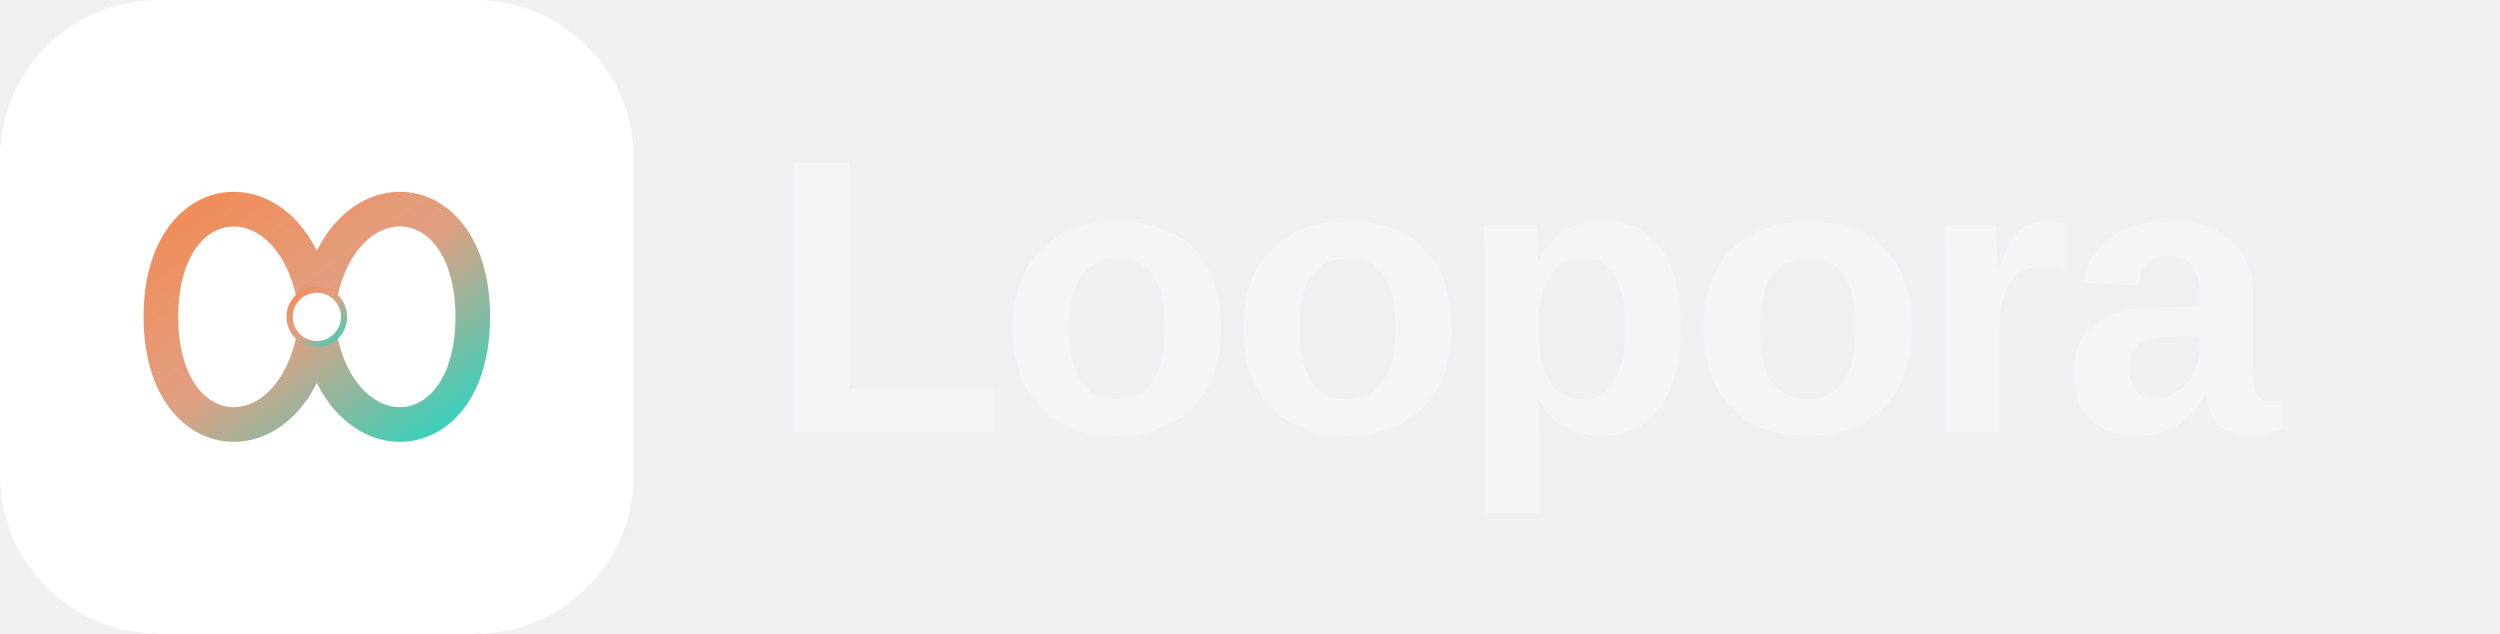
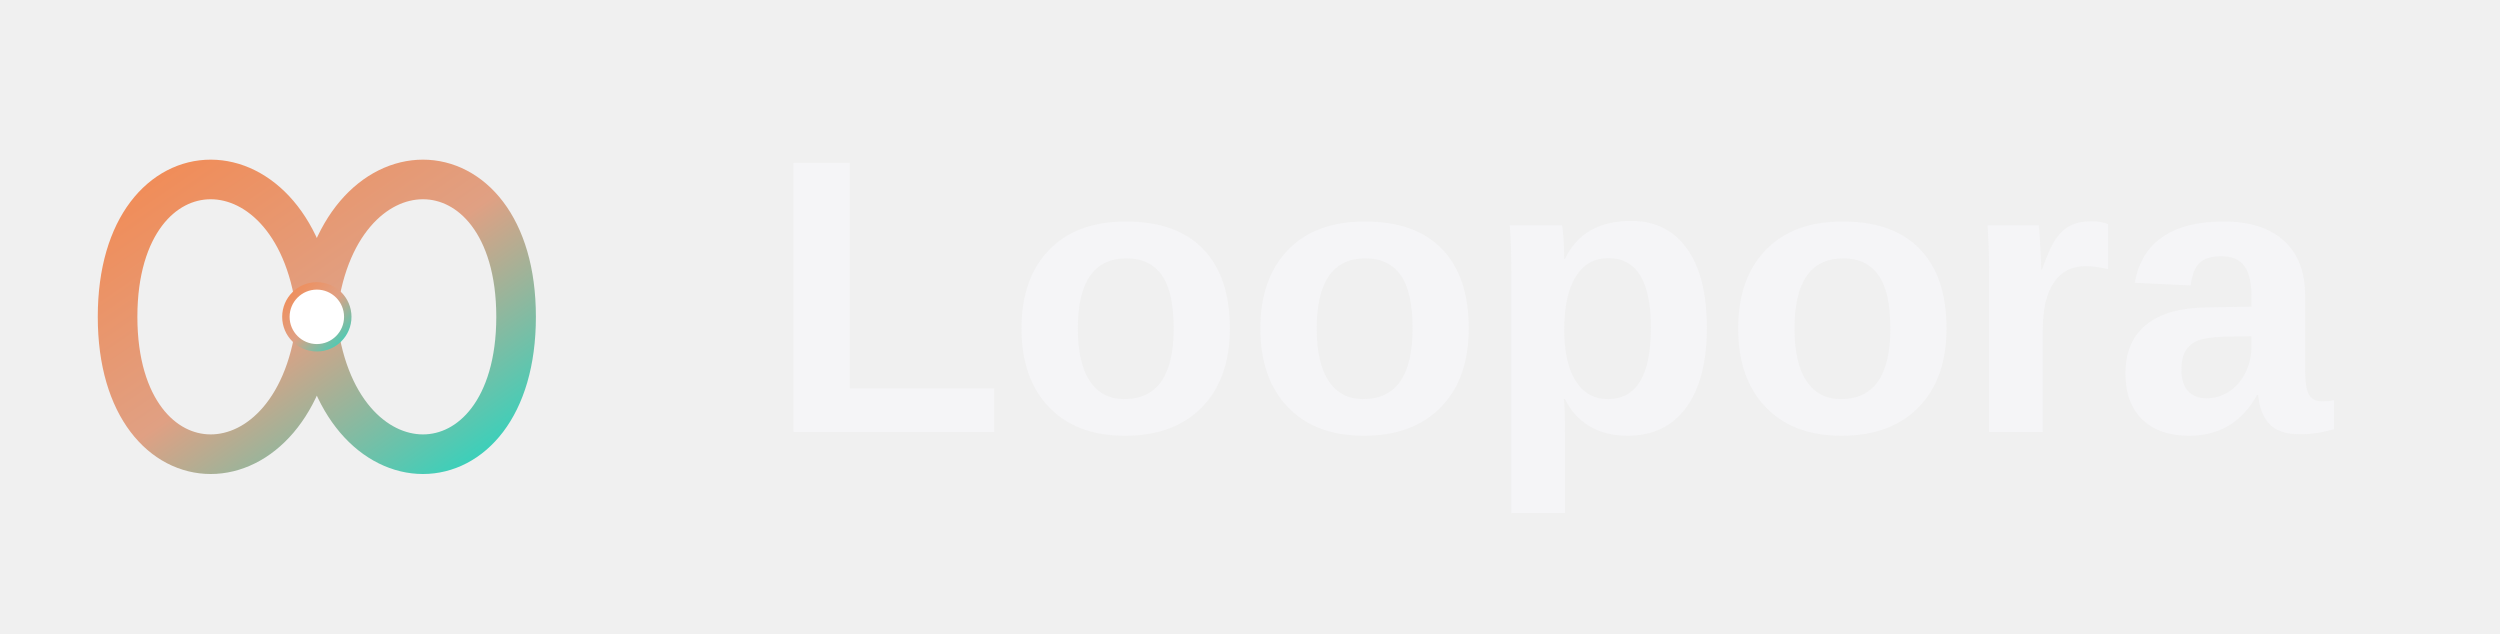
<svg xmlns="http://www.w3.org/2000/svg" viewBox="0 0 2020 512" width="2020" height="512">
  <defs>
    <linearGradient id="loopora-lockup-gradient-light" x1="0%" y1="0%" x2="100%" y2="100%">
      <stop offset="0%" stop-color="#f28b55" />
      <stop offset="50%" stop-color="#e0a083" />
      <stop offset="100%" stop-color="#2dd4bf" />
    </linearGradient>
  </defs>
  <g>
-     <rect width="512" height="512" rx="128" fill="#ffffff" />
-     <path d="M 130 256 C 130 140, 245 140, 256 256 C 267 372, 382 372, 382 256 C 382 140, 267 140, 256 256 C 245 372, 130 372, 130 256 Z" fill="none" stroke="url(#loopora-lockup-gradient-light)" stroke-width="28" stroke-linecap="round" stroke-linejoin="round" />
-     <circle cx="256" cy="256" r="22" fill="#ffffff" stroke="url(#loopora-lockup-gradient-light)" stroke-width="5" />
+     <path d="M 95 256 C 95 108, 242 108, 256 256 C 270 404, 417 404, 417 256 C 417 108, 270 108, 256 256 C 242 404, 95 404, 95 256 Z" fill="none" stroke="url(#loopora-lockup-gradient-light)" stroke-width="32" stroke-linecap="round" stroke-linejoin="round" />
+     <circle cx="256" cy="256" r="25" fill="#ffffff" stroke="url(#loopora-lockup-gradient-light)" stroke-width="6" />
  </g>
-   <text x="620" y="349" font-family="-apple-system, BlinkMacSystemFont, 'SF Pro Display', 'SF Pro Text', 'Helvetica Neue', Arial, sans-serif" font-size="316" font-weight="700" fill="#f5f5f7" letter-spacing="-7">Loopora</text>
+   <text x="620" y="349" font-family="-apple-system, BlinkMacSystemFont, 'SF Pro Display', 'SF Pro Text', 'Helvetica Neue', Arial, sans-serif" font-size="316" font-weight="700" fill="#f5f5f7" letter-spacing="0">Loopora</text>
</svg>
